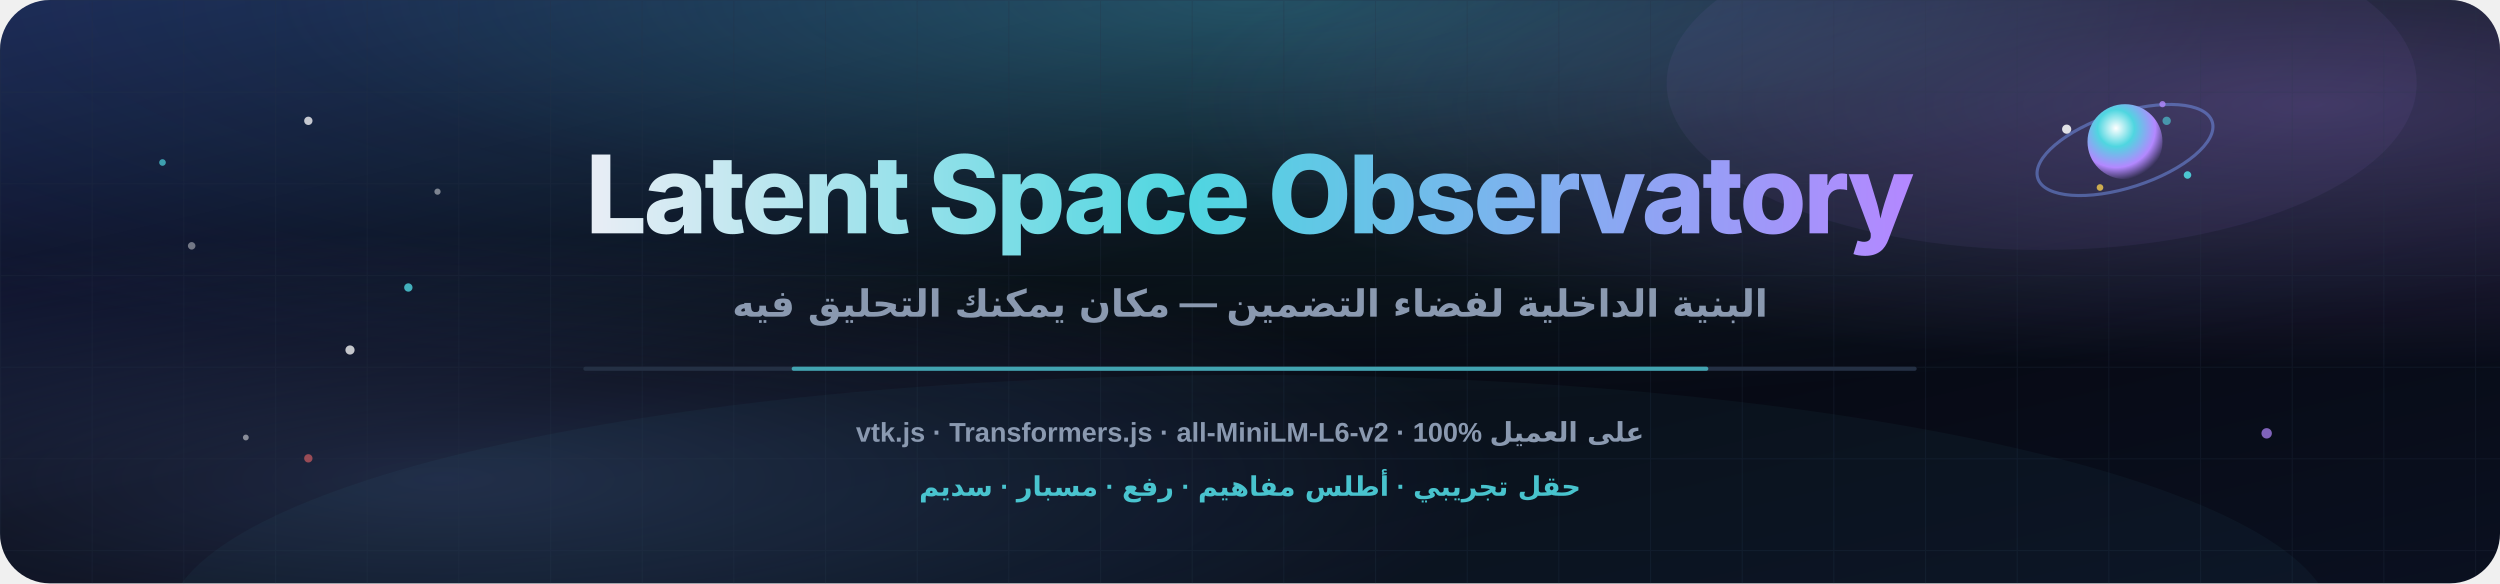
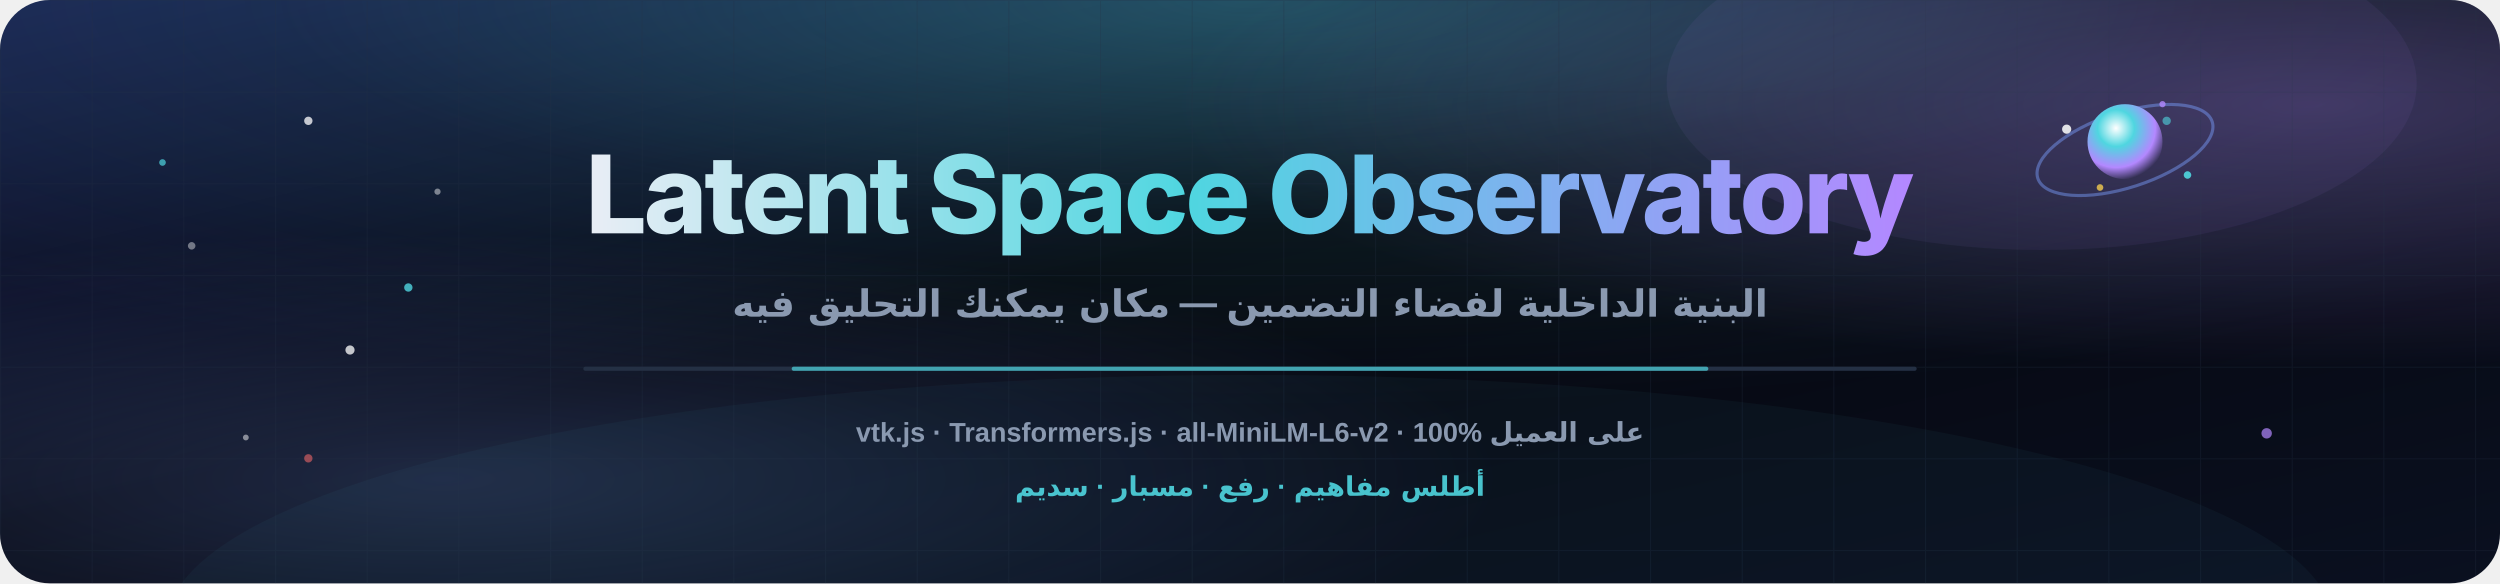
<svg xmlns="http://www.w3.org/2000/svg" viewBox="0 0 1200 280" role="img" aria-label="Latent Space Observatory — تجوّل في فضاء التضمين ثلاثي الأبعاد">
  <defs>
    <linearGradient id="sky" x1="0%" y1="0%" x2="100%" y2="100%">
      <stop offset="0%" stop-color="#1a2350" />
      <stop offset="45%" stop-color="#05060d" />
      <stop offset="100%" stop-color="#0a1020" />
    </linearGradient>
    <radialGradient id="glowCyan" cx="50%" cy="0%" r="70%">
      <stop offset="0%" stop-color="#4fd6e0" stop-opacity="0.32" />
      <stop offset="55%" stop-color="#4fd6e0" stop-opacity="0.08" />
      <stop offset="100%" stop-color="#4fd6e0" stop-opacity="0" />
    </radialGradient>
    <radialGradient id="glowPurple" cx="92%" cy="18%" r="45%">
      <stop offset="0%" stop-color="#b388ff" stop-opacity="0.28" />
      <stop offset="100%" stop-color="#b388ff" stop-opacity="0" />
    </radialGradient>
    <radialGradient id="glowCore" cx="18%" cy="82%" r="42%">
      <stop offset="0%" stop-color="#7aa0ff" stop-opacity="0.22" />
      <stop offset="100%" stop-color="#7aa0ff" stop-opacity="0" />
    </radialGradient>
    <radialGradient id="core" cx="38%" cy="32%" r="70%">
      <stop offset="0%" stop-color="#ffffff" />
      <stop offset="35%" stop-color="#4fd6e0" />
      <stop offset="75%" stop-color="#b388ff" />
      <stop offset="100%" stop-color="#b388ff" stop-opacity="0" />
    </radialGradient>
    <linearGradient id="titleGrad" x1="0%" y1="0%" x2="100%" y2="0%">
      <stop offset="0%" stop-color="#e7edf5" />
      <stop offset="45%" stop-color="#4fd6e0" />
      <stop offset="100%" stop-color="#b388ff" />
    </linearGradient>
    <pattern id="grid" width="44" height="44" patternUnits="userSpaceOnUse">
      <path d="M 44 0 L 0 0 0 44" fill="none" stroke="#243044" stroke-width="1" opacity="0.45" />
    </pattern>
    <clipPath id="round">
      <rect width="1200" height="280" rx="24" />
    </clipPath>
  </defs>
  <g clip-path="url(#round)">
    <rect width="1200" height="280" fill="url(#sky)" />
    <rect width="1200" height="280" fill="url(#glowCyan)" />
    <rect width="1200" height="280" fill="url(#glowPurple)" />
    <rect width="1200" height="280" fill="url(#glowCore)" />
    <rect width="1200" height="280" fill="url(#grid)" opacity="0.55" />
    <ellipse cx="600" cy="300" rx="520" ry="120" fill="#4fd6e0" opacity="0.04" />
    <ellipse cx="980" cy="40" rx="180" ry="80" fill="#b388ff" opacity="0.06" />
    <g transform="translate(1020 72)">
      <g>
        <animateTransform attributeName="transform" type="rotate" from="0" to="360" dur="16s" repeatCount="indefinite" />
        <ellipse cx="0" cy="0" rx="44" ry="18" fill="none" stroke="#7aa0ff" stroke-opacity="0.45" stroke-width="1.5" transform="rotate(-18)" />
      </g>
      <circle cx="0" cy="-4" r="18" fill="url(#core)">
        <animate attributeName="r" values="16;19;16" dur="5s" repeatCount="indefinite" />
      </circle>
      <circle cx="-28" cy="-10" r="2.2" fill="#fff" opacity="0.85" />
      <circle cx="30" cy="12" r="1.8" fill="#4fd6e0" opacity="0.9" />
      <circle cx="18" cy="-22" r="1.5" fill="#b388ff" opacity="0.8" />
      <circle cx="-12" cy="18" r="1.6" fill="#ffd54f" opacity="0.75" />
    </g>
    <g fill="#fff" opacity="0.75">
      <circle cx="148" cy="58" r="2">
        <animate attributeName="opacity" values="0.35;0.95;0.35" dur="3.2s" repeatCount="indefinite" />
      </circle>
      <circle cx="210" cy="92" r="1.5" opacity="0.6" />
      <circle cx="92" cy="118" r="1.8" opacity="0.55" />
      <circle cx="168" cy="168" r="2.2">
        <animate attributeName="opacity" values="0.4;1;0.4" dur="2.8s" repeatCount="indefinite" />
      </circle>
      <circle cx="118" cy="210" r="1.4" opacity="0.65" />
    </g>
    <g fill="#4fd6e0">
      <circle cx="78" cy="78" r="1.6" opacity="0.7" />
      <circle cx="196" cy="138" r="2" opacity="0.8" />
    </g>
    <text x="600" y="112" text-anchor="middle" font-family="Segoe UI, Inter, Arial, sans-serif" font-size="52" font-weight="800" letter-spacing="-1.5" fill="url(#titleGrad)">Latent Space Observatory</text>
    <text x="600" y="152" text-anchor="middle" font-family="Segoe UI, Inter, Arial, sans-serif" font-size="18" font-weight="600" fill="#8a99b0">البنية الداخلية لفضاء التضمين — مكان يمكنك التحليق فيه</text>
    <rect x="280" y="176" width="640" height="2" rx="1" fill="#243044" />
    <rect x="380" y="176" width="440" height="2" rx="1" fill="#4fd6e0" opacity="0.7">
      <animate attributeName="opacity" values="0.45;0.95;0.45" dur="4s" repeatCount="indefinite" />
    </rect>
    <g font-family="Segoe UI, Arial, sans-serif" font-size="13" font-weight="600" fill="#8a99b0">
      <text x="600" y="212" text-anchor="middle">vtk.js · Transformers.js · all-MiniLM-L6-v2 · 100% على العميل</text>
-       <text x="600" y="238" text-anchor="middle" fill="#4fd6e0" opacity="0.9">حقل تجريبي · أطلس مفاهيم · رفع · مسبار · سديم</text>
+       <text x="600" y="238" text-anchor="middle" fill="#4fd6e0" opacity="0.9">أطلس مفاهيم · رفع · مسبار · سديم</text>
    </g>
    <circle cx="1088" cy="208" r="2.5" fill="#b388ff" opacity="0.7">
      <animate attributeName="opacity" values="0.4;1;0.4" dur="2.6s" repeatCount="indefinite" />
    </circle>
    <circle cx="1040" cy="58" r="2" fill="#4fd6e0" opacity="0.6" />
    <circle cx="148" cy="220" r="2" fill="#ff6b6b" opacity="0.55" />
  </g>
</svg>
